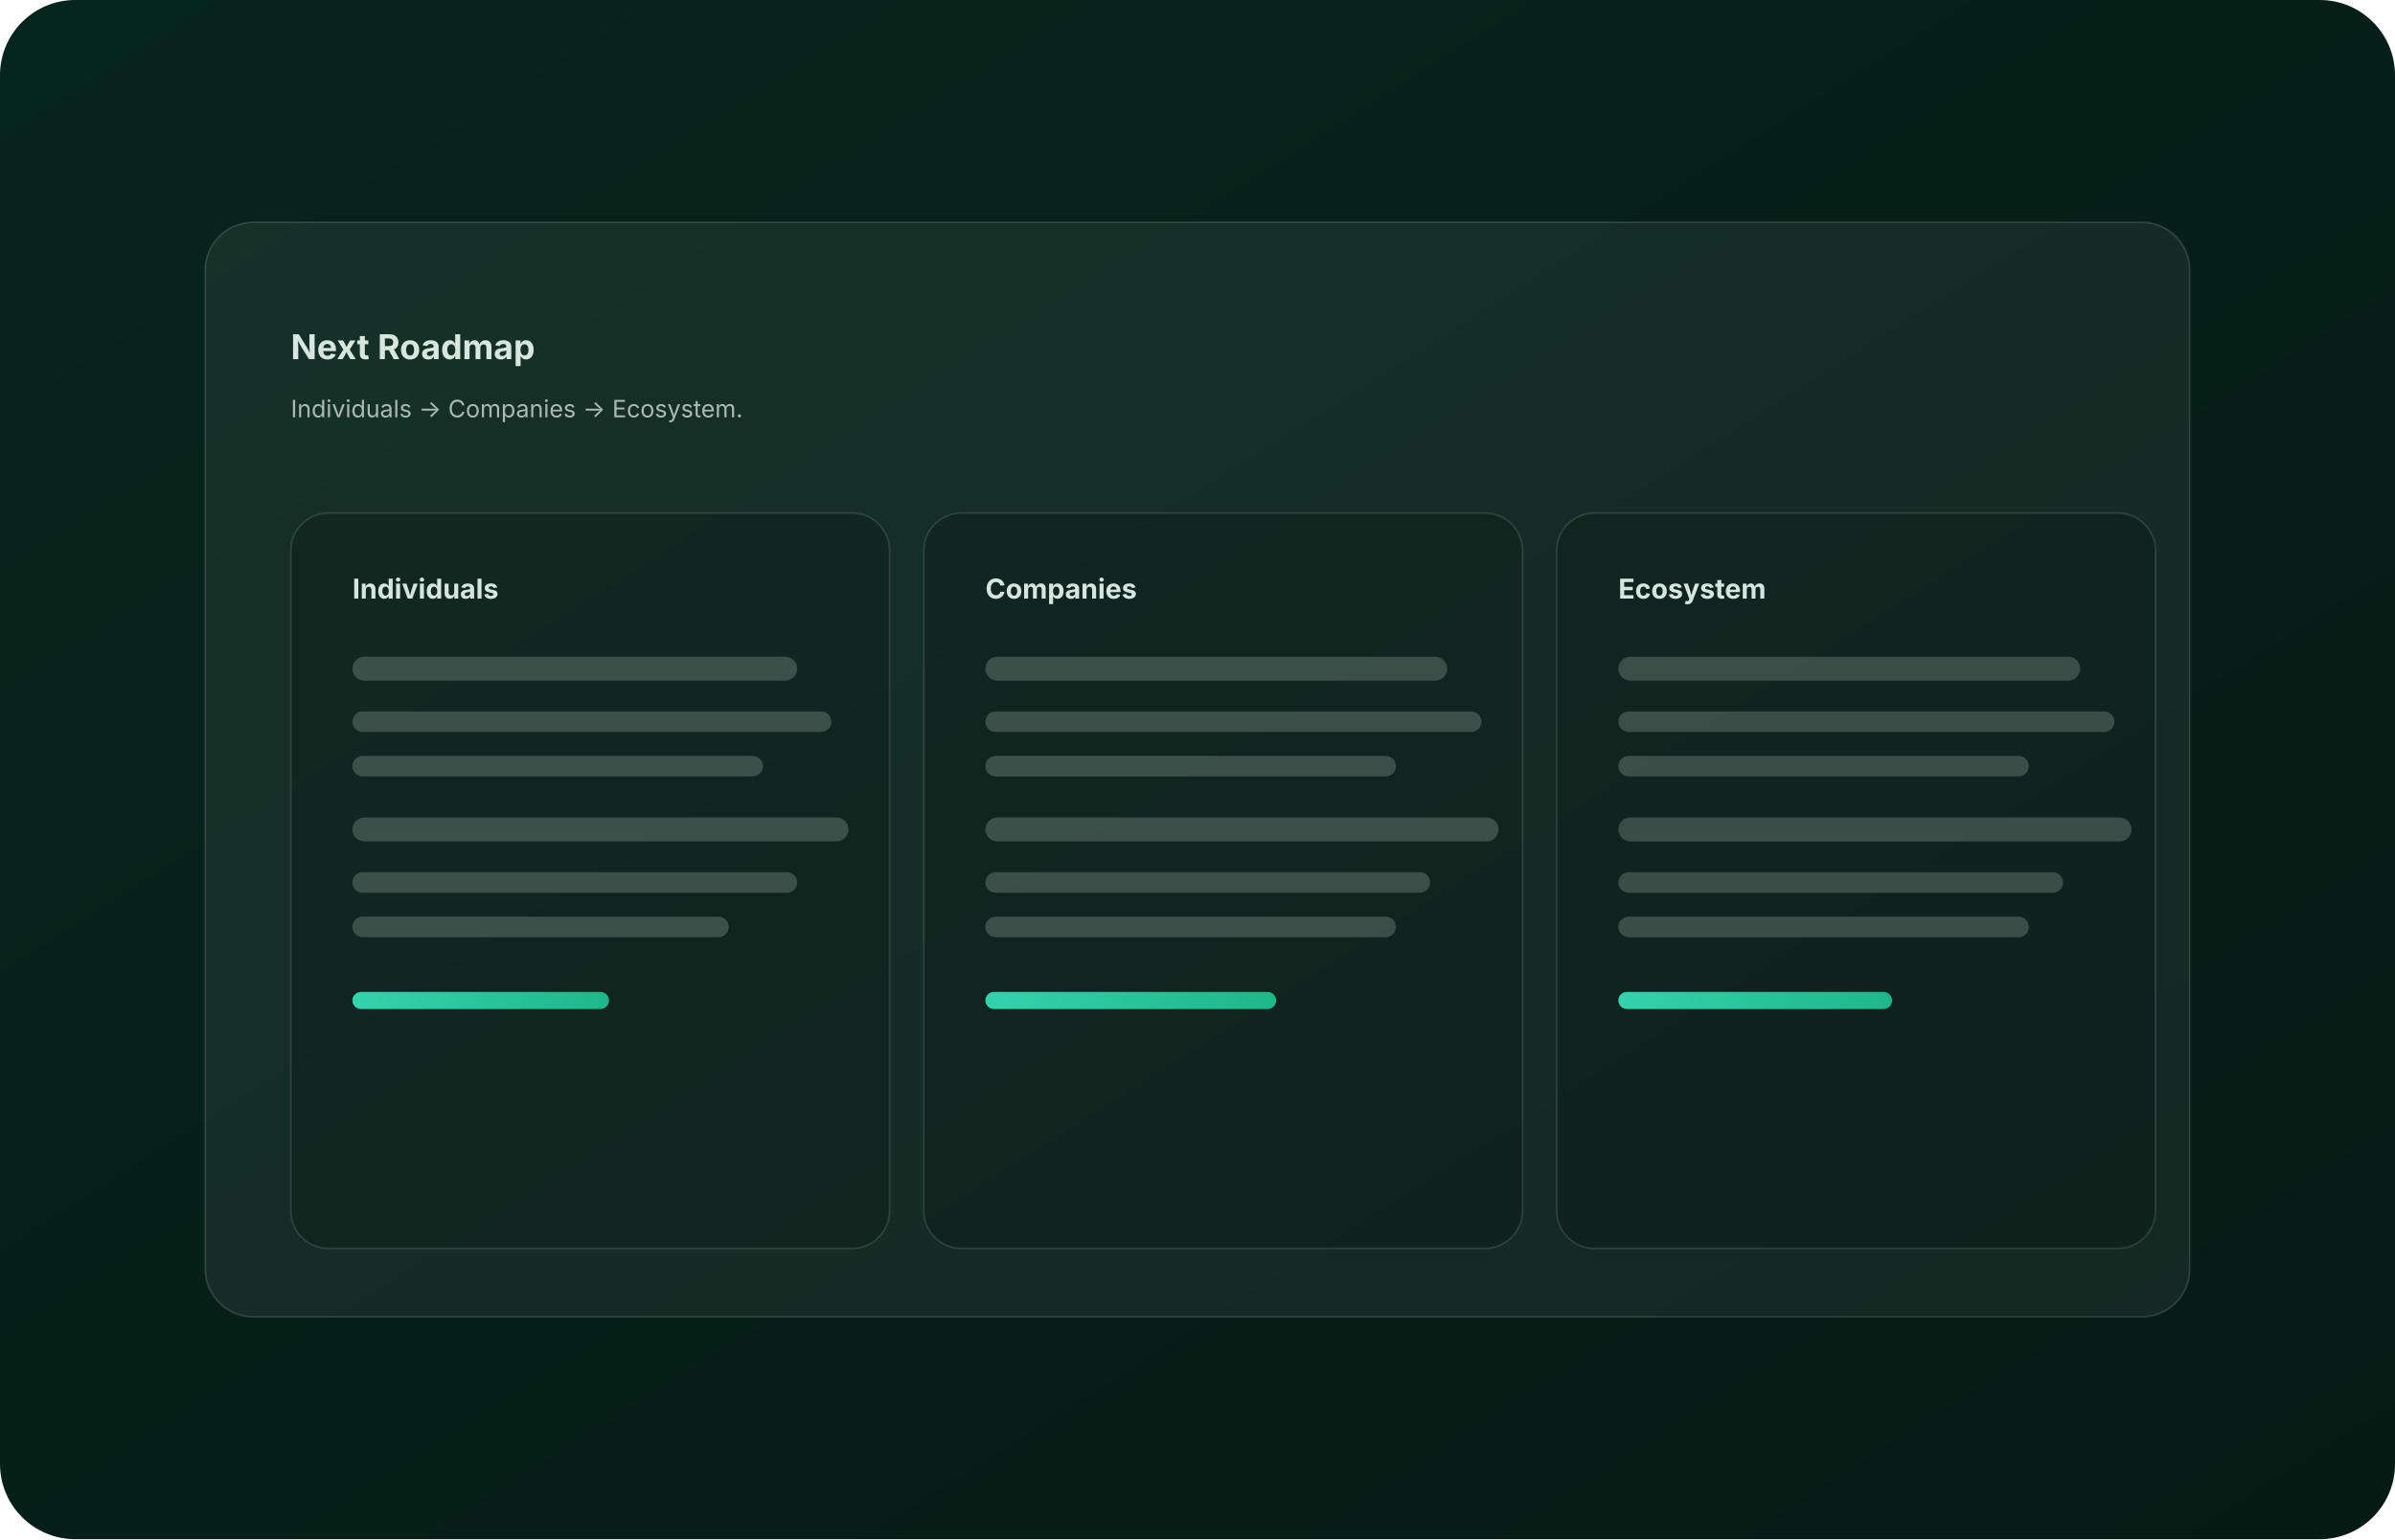
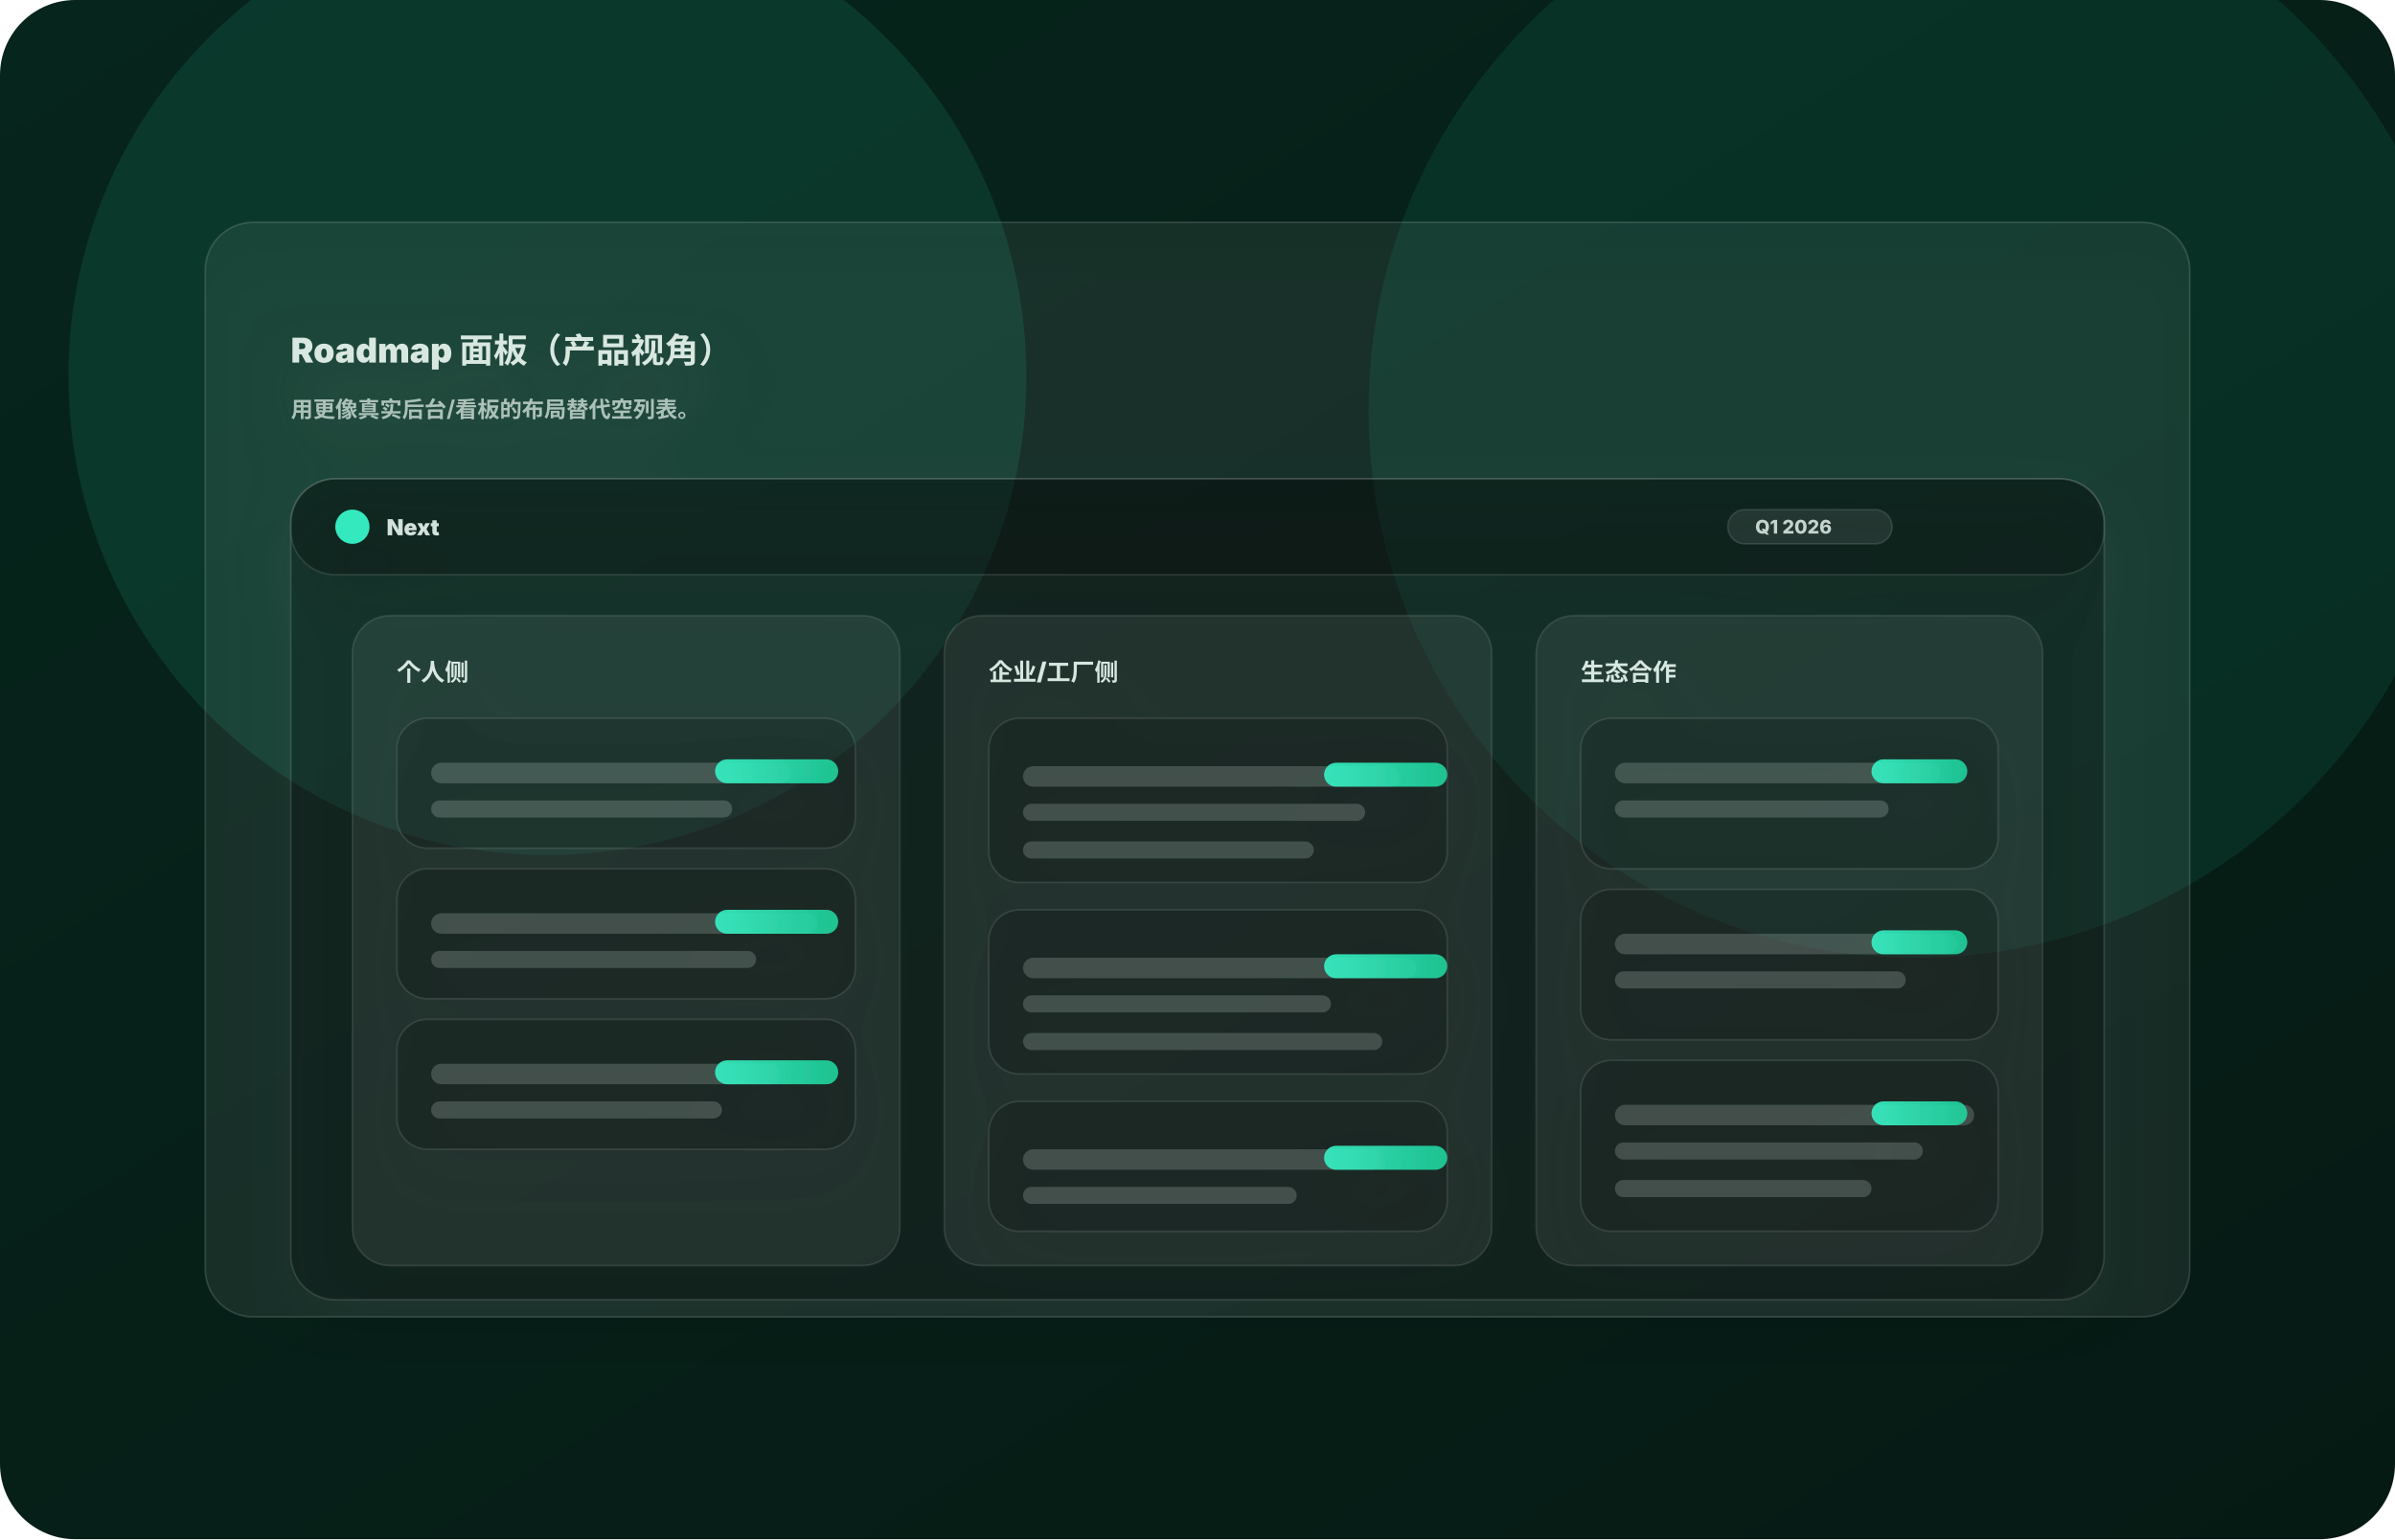
<svg xmlns="http://www.w3.org/2000/svg" width="1400" height="900" viewBox="0 0 1400 900">
  <defs>
    <linearGradient id="bg" x1="0" y1="0" x2="1" y2="1">
      <stop offset="0" stop-color="#06251c" />
      <stop offset="1" stop-color="#061a14" />
    </linearGradient>
    <linearGradient id="accent" x1="0" y1="0" x2="1" y2="0">
      <stop offset="0" stop-color="#38f2c6" />
      <stop offset="1" stop-color="#1fd19c" />
    </linearGradient>
+     <filter id="shadow" x="-20%" y="-20%" width="140%" height="140%">
+       <feDropShadow dx="0" dy="18" stdDeviation="18" flood-color="#000" flood-opacity="0.35" />
+     </filter>
  </defs>
  <rect width="1400" height="900" rx="44" fill="url(#bg)" />
-   <rect x="120" y="130" width="1160" height="640" rx="28" fill="rgba(255,255,255,0.06)" stroke="rgba(255,255,255,0.14)" />
-   <g font-family="system-ui, -apple-system, Segoe UI, sans-serif">
-     <text x="170" y="210" font-size="20" fill="rgba(231,245,239,0.92)" font-weight="750">Next Roadmap</text>
-     <text x="170" y="244" font-size="14" fill="rgba(231,245,239,0.70)">Individuals → Companies → Ecosystem.</text>
-   </g>
-   <g>
-     <rect x="170" y="300" width="350" height="430" rx="22" fill="rgba(0,0,0,0.18)" stroke="rgba(255,255,255,0.12)" />
-     <rect x="540" y="300" width="350" height="430" rx="22" fill="rgba(0,0,0,0.18)" stroke="rgba(255,255,255,0.12)" />
-     <rect x="910" y="300" width="350" height="430" rx="22" fill="rgba(0,0,0,0.18)" stroke="rgba(255,255,255,0.12)" />
-     <g font-family="system-ui, -apple-system, Segoe UI, sans-serif" font-size="16" fill="rgba(231,245,239,0.92)" font-weight="750">
-       <text x="206" y="350">Individuals</text>
-       <text x="576" y="350">Companies</text>
-       <text x="946" y="350">Ecosystem</text>
+   <circle cx="320" cy="220" r="280" fill="#38f2c6" opacity="0.10" />
+   <circle cx="1120" cy="240" r="320" fill="#1fd19c" opacity="0.10" />
+   <g filter="url(#shadow)">
+     <rect x="120" y="130" width="1160" height="640" rx="28" fill="rgba(255,255,255,0.06)" stroke="rgba(255,255,255,0.14)" />
+     <text x="170" y="212" font-family="system-ui, -apple-system, Segoe UI, sans-serif" font-size="20" font-weight="900" fill="rgba(231,245,239,0.92)">Roadmap 面板（产品视角）</text>
+     <text x="170" y="244" font-family="system-ui, -apple-system, Segoe UI, sans-serif" font-size="13" font-weight="650" fill="rgba(231,245,239,0.70)">用更像真实后台/看板的布局替代空列表。</text>
+     <g>
+       <rect x="170" y="280" width="1060" height="480" rx="26" fill="rgba(0,0,0,0.20)" stroke="rgba(255,255,255,0.12)" />
+       <rect x="170" y="280" width="1060" height="56" rx="26" fill="rgba(0,0,0,0.24)" stroke="rgba(255,255,255,0.10)" />
+       <circle cx="206" cy="308" r="10" fill="#38f2c6" opacity="0.95" />
+       <text x="226" y="313" font-family="system-ui, -apple-system, Segoe UI, sans-serif" font-size="13" font-weight="850" fill="rgba(231,245,239,0.90)">Next</text>
+       <rect x="1010" y="298" width="96" height="20" rx="10" fill="rgba(255,255,255,0.08)" stroke="rgba(255,255,255,0.12)" />
+       <text x="1026" y="312" font-family="system-ui, -apple-system, Segoe UI, sans-serif" font-size="11" font-weight="800" fill="rgba(231,245,239,0.82)">Q1 2026</text>
    </g>
-     <g fill="rgba(231,245,239,0.20)">
-       <rect x="206" y="384" width="260" height="14" rx="7" />
-       <rect x="206" y="416" width="280" height="12" rx="6" />
-       <rect x="206" y="442" width="240" height="12" rx="6" />
-       <rect x="206" y="478" width="290" height="14" rx="7" />
-       <rect x="206" y="510" width="260" height="12" rx="6" />
-       <rect x="206" y="536" width="220" height="12" rx="6" />
-       <rect x="576" y="384" width="270" height="14" rx="7" />
-       <rect x="576" y="416" width="290" height="12" rx="6" />
-       <rect x="576" y="442" width="240" height="12" rx="6" />
-       <rect x="576" y="478" width="300" height="14" rx="7" />
-       <rect x="576" y="510" width="260" height="12" rx="6" />
-       <rect x="576" y="536" width="240" height="12" rx="6" />
-       <rect x="946" y="384" width="270" height="14" rx="7" />
-       <rect x="946" y="416" width="290" height="12" rx="6" />
-       <rect x="946" y="442" width="240" height="12" rx="6" />
-       <rect x="946" y="478" width="300" height="14" rx="7" />
-       <rect x="946" y="510" width="260" height="12" rx="6" />
-       <rect x="946" y="536" width="240" height="12" rx="6" />
-     </g>
-     <g fill="url(#accent)" opacity="0.85">
-       <rect x="206" y="580" width="150" height="10" rx="5" />
-       <rect x="576" y="580" width="170" height="10" rx="5" />
-       <rect x="946" y="580" width="160" height="10" rx="5" />
+     <g>
+       <rect x="206" y="360" width="320" height="380" rx="22" fill="rgba(255,255,255,0.06)" stroke="rgba(255,255,255,0.10)" />
+       <rect x="552" y="360" width="320" height="380" rx="22" fill="rgba(255,255,255,0.06)" stroke="rgba(255,255,255,0.10)" />
+       <rect x="898" y="360" width="296" height="380" rx="22" fill="rgba(255,255,255,0.06)" stroke="rgba(255,255,255,0.10)" />
+       <text x="232" y="398" font-family="system-ui, -apple-system, Segoe UI, sans-serif" font-size="14" font-weight="900" fill="rgba(231,245,239,0.92)">个人侧</text>
+       <text x="578" y="398" font-family="system-ui, -apple-system, Segoe UI, sans-serif" font-size="14" font-weight="900" fill="rgba(231,245,239,0.92)">企业/工厂侧</text>
+       <text x="924" y="398" font-family="system-ui, -apple-system, Segoe UI, sans-serif" font-size="14" font-weight="900" fill="rgba(231,245,239,0.92)">生态合作</text>
+       <g>
+         <rect x="232" y="420" width="268" height="76" rx="18" fill="rgba(0,0,0,0.16)" stroke="rgba(255,255,255,0.10)" />
+         <rect x="232" y="508" width="268" height="76" rx="18" fill="rgba(0,0,0,0.16)" stroke="rgba(255,255,255,0.10)" />
+         <rect x="232" y="596" width="268" height="76" rx="18" fill="rgba(0,0,0,0.16)" stroke="rgba(255,255,255,0.10)" />
+         <g fill="rgba(231,245,239,0.18)">
+           <rect x="252" y="446" width="210" height="12" rx="6" />
+           <rect x="252" y="468" width="176" height="10" rx="5" />
+           <rect x="252" y="534" width="226" height="12" rx="6" />
+           <rect x="252" y="556" width="190" height="10" rx="5" />
+           <rect x="252" y="622" width="204" height="12" rx="6" />
+           <rect x="252" y="644" width="170" height="10" rx="5" />
+         </g>
+         <g fill="url(#accent)" opacity="0.9">
+           <rect x="418" y="444" width="72" height="14" rx="7" />
+           <rect x="418" y="532" width="72" height="14" rx="7" />
+           <rect x="418" y="620" width="72" height="14" rx="7" />
+         </g>
+       </g>
+       <g>
+         <rect x="578" y="420" width="268" height="96" rx="18" fill="rgba(0,0,0,0.16)" stroke="rgba(255,255,255,0.10)" />
+         <rect x="578" y="532" width="268" height="96" rx="18" fill="rgba(0,0,0,0.16)" stroke="rgba(255,255,255,0.10)" />
+         <rect x="578" y="644" width="268" height="76" rx="18" fill="rgba(0,0,0,0.16)" stroke="rgba(255,255,255,0.10)" />
+         <g fill="rgba(231,245,239,0.18)">
+           <rect x="598" y="448" width="220" height="12" rx="6" />
+           <rect x="598" y="470" width="200" height="10" rx="5" />
+           <rect x="598" y="492" width="170" height="10" rx="5" />
+           <rect x="598" y="560" width="230" height="12" rx="6" />
+           <rect x="598" y="582" width="180" height="10" rx="5" />
+           <rect x="598" y="604" width="210" height="10" rx="5" />
+           <rect x="598" y="672" width="210" height="12" rx="6" />
+           <rect x="598" y="694" width="160" height="10" rx="5" />
+         </g>
+         <g fill="url(#accent)" opacity="0.9">
+           <rect x="774" y="446" width="72" height="14" rx="7" />
+           <rect x="774" y="558" width="72" height="14" rx="7" />
+           <rect x="774" y="670" width="72" height="14" rx="7" />
+         </g>
+       </g>
+       <g>
+         <rect x="924" y="420" width="244" height="88" rx="18" fill="rgba(0,0,0,0.16)" stroke="rgba(255,255,255,0.10)" />
+         <rect x="924" y="520" width="244" height="88" rx="18" fill="rgba(0,0,0,0.16)" stroke="rgba(255,255,255,0.10)" />
+         <rect x="924" y="620" width="244" height="100" rx="18" fill="rgba(0,0,0,0.16)" stroke="rgba(255,255,255,0.10)" />
+         <g fill="rgba(231,245,239,0.18)">
+           <rect x="944" y="446" width="190" height="12" rx="6" />
+           <rect x="944" y="468" width="160" height="10" rx="5" />
+           <rect x="944" y="546" width="200" height="12" rx="6" />
+           <rect x="944" y="568" width="170" height="10" rx="5" />
+           <rect x="944" y="646" width="210" height="12" rx="6" />
+           <rect x="944" y="668" width="180" height="10" rx="5" />
+           <rect x="944" y="690" width="150" height="10" rx="5" />
+         </g>
+         <g fill="url(#accent)" opacity="0.9">
+           <rect x="1094" y="444" width="56" height="14" rx="7" />
+           <rect x="1094" y="544" width="56" height="14" rx="7" />
+           <rect x="1094" y="644" width="56" height="14" rx="7" />
+         </g>
+       </g>
    </g>
  </g>
</svg>
